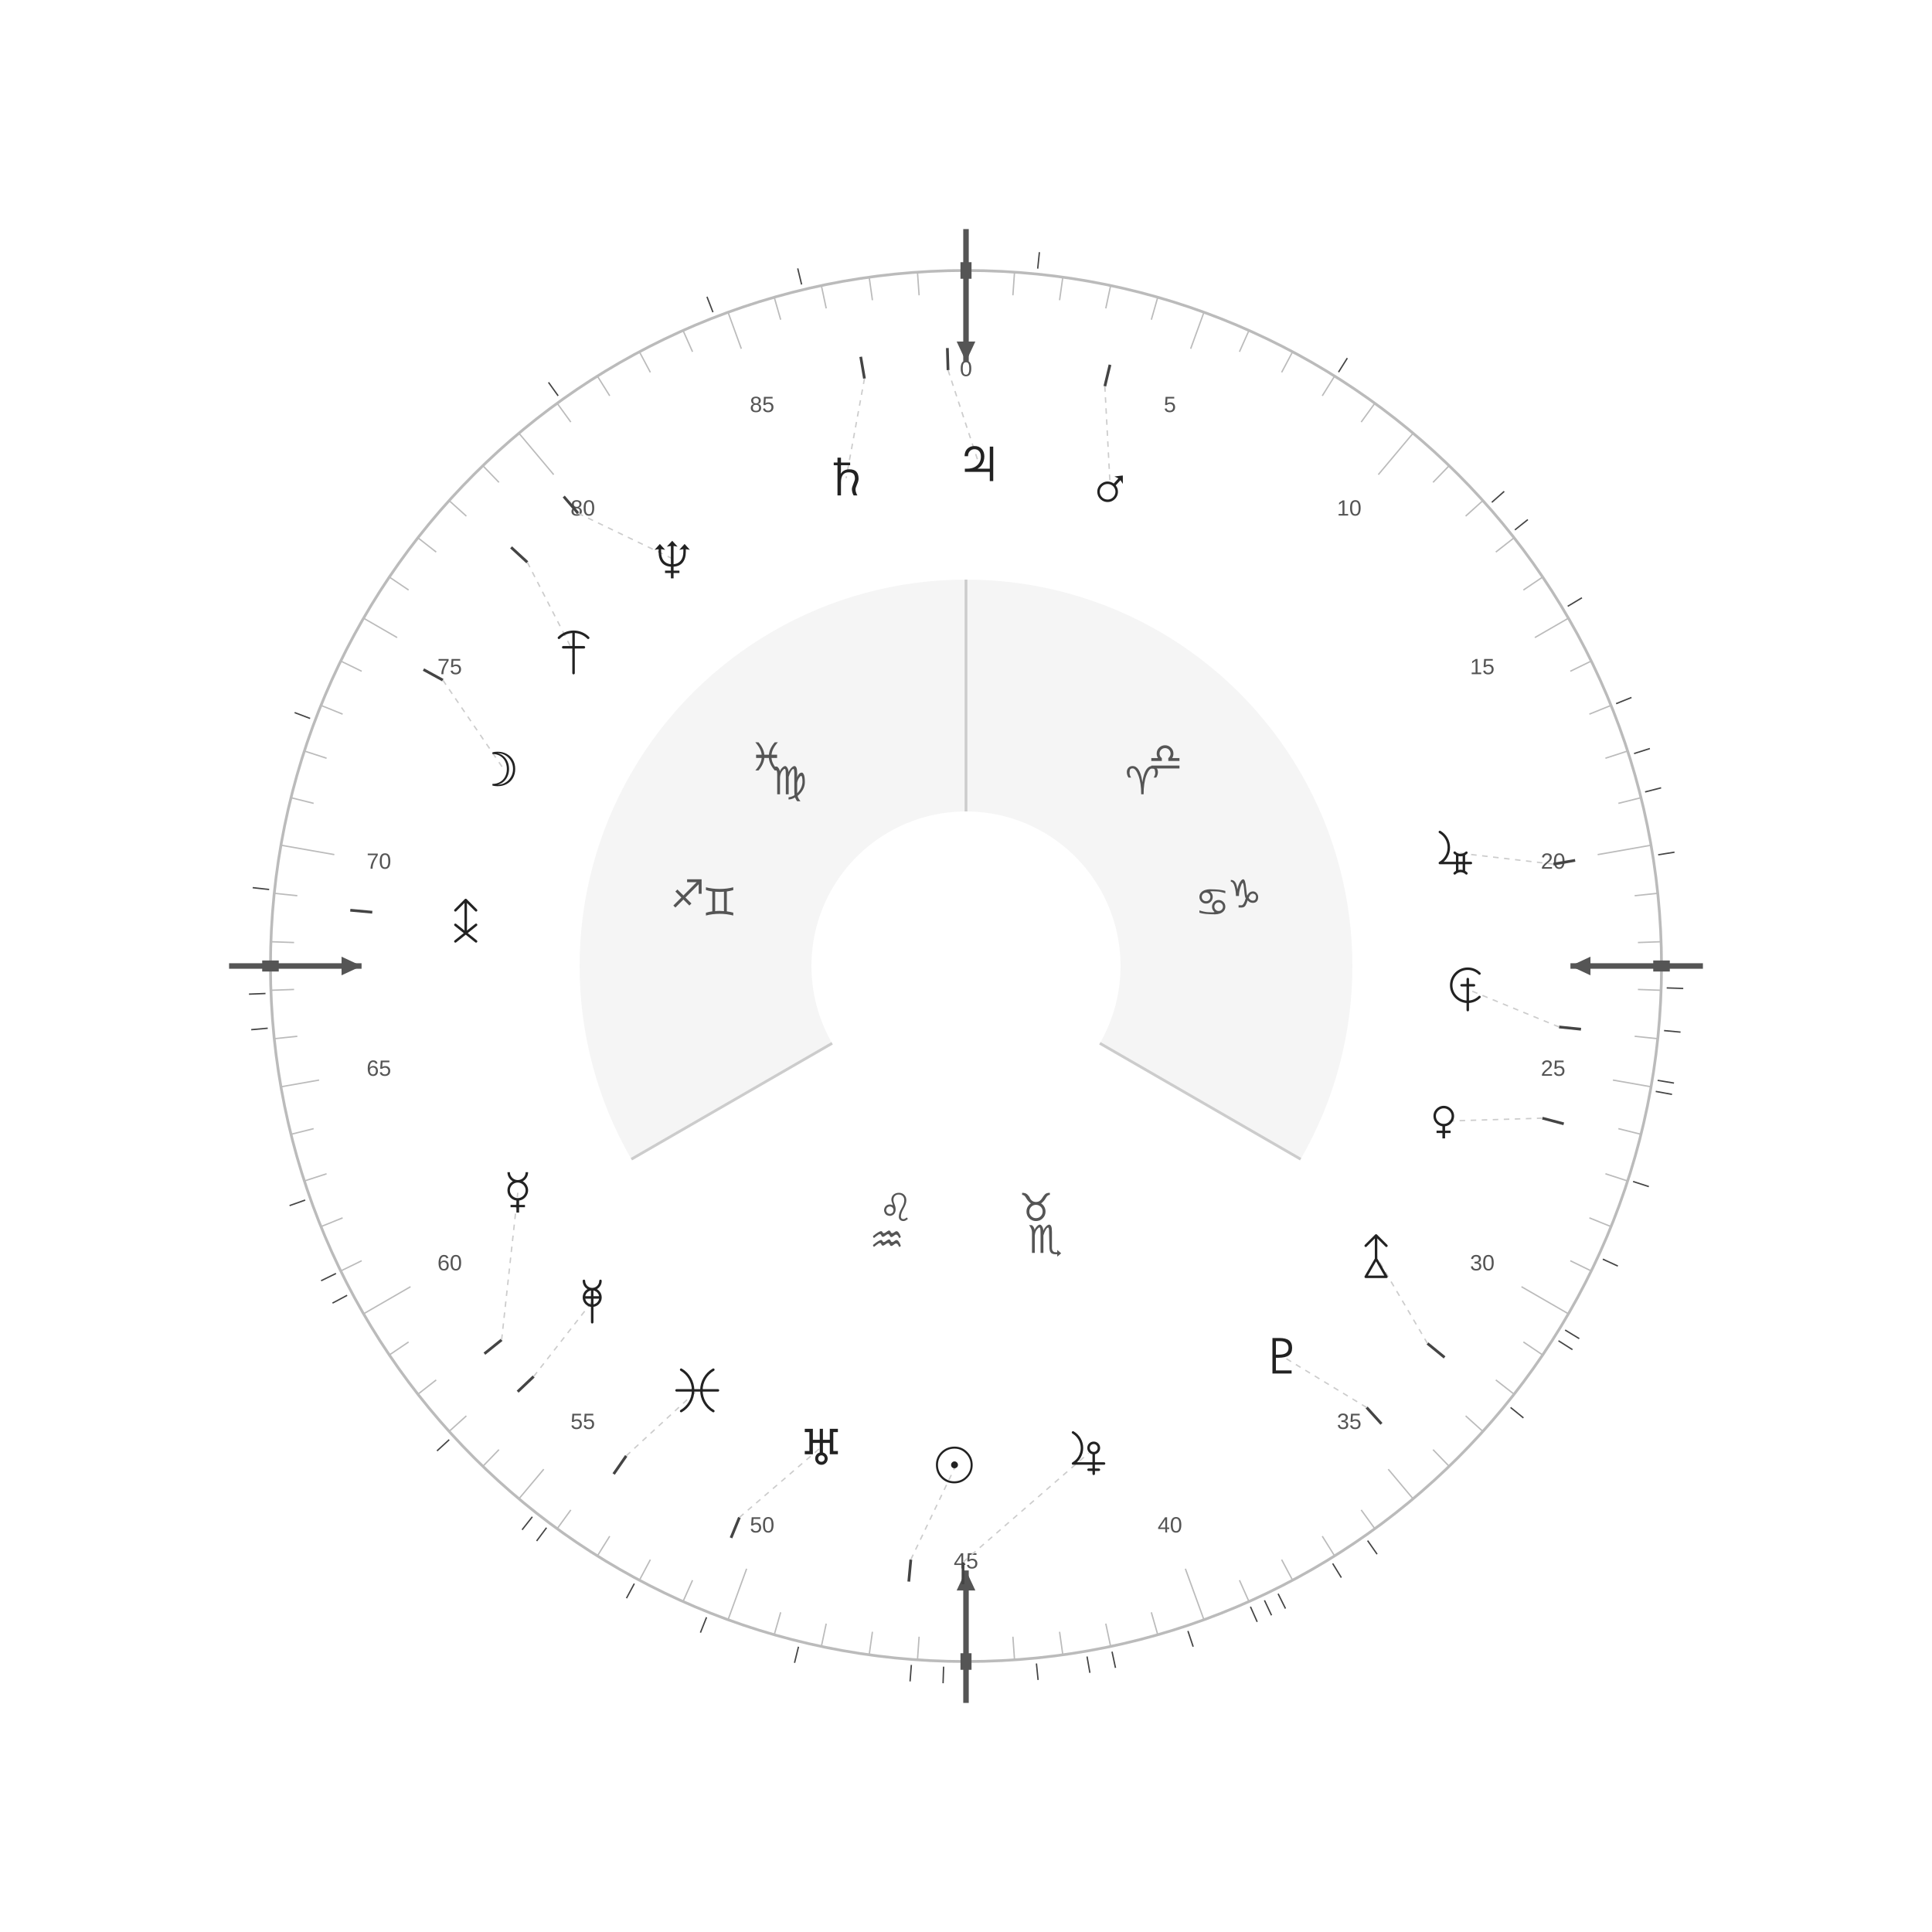
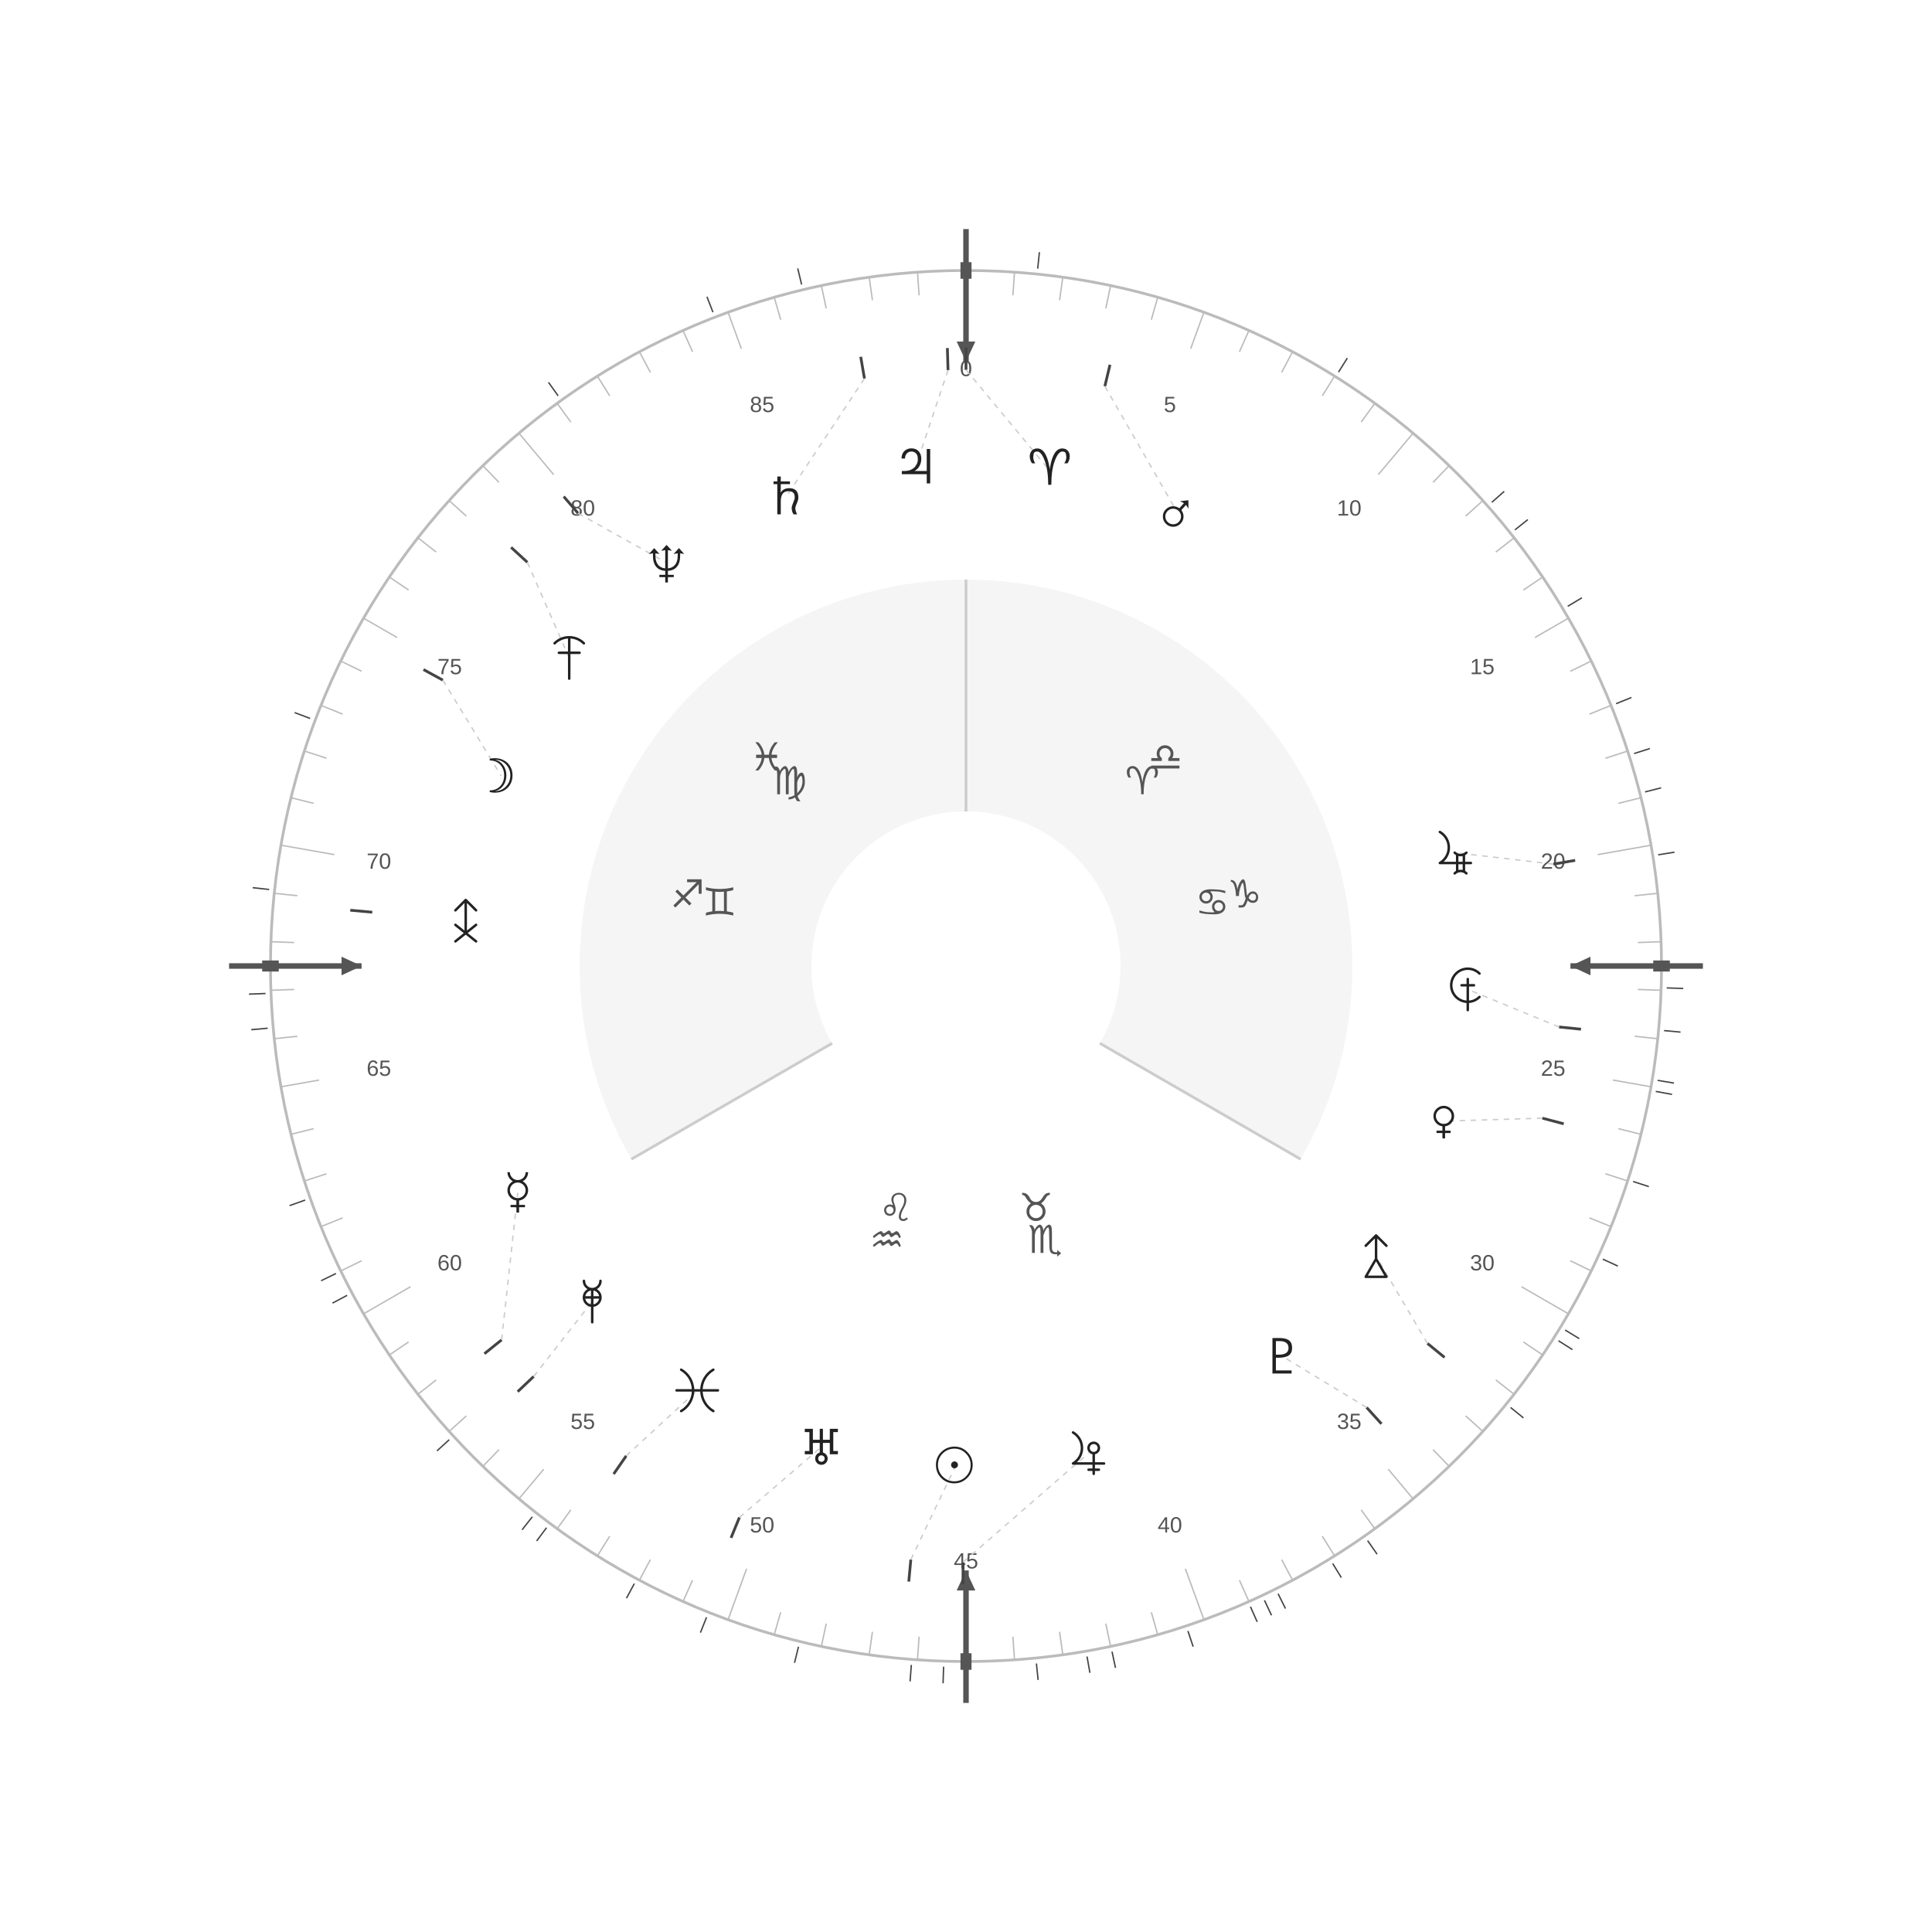
<svg xmlns="http://www.w3.org/2000/svg" baseProfile="full" height="700px" version="1.1" viewBox="0 0 700 700" width="700px">
  <defs />
  <rect fill="#FFFFFF" height="700px" width="700px" x="0" y="0" />
  <circle cx="350" cy="350" fill="none" r="252.0" stroke="#BBBBBB" stroke-width="1" />
  <path d="M 350.0 210.0 A 140.0 140.0 0 0 1 471.244 420.0 L 398.497 378.0 A 56.0 56.0 0 0 0 350.0 294.0 Z" fill="#F5F5F5" stroke="none" />
  <path d="M 471.244 420.0 A 140.0 140.0 0 0 1 228.756 420.0 L 301.503 378.0 A 56.0 56.0 0 0 0 398.497 378.0 Z" fill="#FFFFFF" stroke="none" />
  <path d="M 228.756 420.0 A 140.0 140.0 0 0 1 350.0 210.0 L 350.0 294.0 A 56.0 56.0 0 0 0 301.503 378.0 Z" fill="#F5F5F5" stroke="none" />
  <line stroke="#CCCCCC" stroke-width="1.0" x1="350.0" x2="350.0" y1="294.0" y2="210.0" />
  <line stroke="#CCCCCC" stroke-width="1.0" x1="398.497" x2="471.244" y1="378.0" y2="420.0" />
  <line stroke="#CCCCCC" stroke-width="1.0" x1="301.503" x2="228.756" y1="378.0" y2="420.0" />
  <text dominant-baseline="middle" fill="#555555" font-family="&quot;Symbola&quot;, &quot;Noto Sans Symbols&quot;, &quot;Apple Symbols&quot;, &quot;Segoe UI Symbol&quot;, serif" font-size="14px" text-anchor="middle" x="413.909" y="283.821">♈</text>
  <text dominant-baseline="middle" fill="#555555" font-family="&quot;Symbola&quot;, &quot;Noto Sans Symbols&quot;, &quot;Apple Symbols&quot;, &quot;Segoe UI Symbol&quot;, serif" font-size="14px" text-anchor="middle" x="439.267" y="327.743">♋</text>
  <text dominant-baseline="middle" fill="#555555" font-family="&quot;Symbola&quot;, &quot;Noto Sans Symbols&quot;, &quot;Apple Symbols&quot;, &quot;Segoe UI Symbol&quot;, serif" font-size="14px" text-anchor="middle" x="422.244" y="275.189">♎</text>
  <text dominant-baseline="middle" fill="#555555" font-family="&quot;Symbola&quot;, &quot;Noto Sans Symbols&quot;, &quot;Apple Symbols&quot;, &quot;Segoe UI Symbol&quot;, serif" font-size="14px" text-anchor="middle" x="450.911" y="324.84">♑</text>
  <text dominant-baseline="middle" fill="#555555" font-family="&quot;Symbola&quot;, &quot;Noto Sans Symbols&quot;, &quot;Apple Symbols&quot;, &quot;Segoe UI Symbol&quot;, serif" font-size="14px" text-anchor="middle" x="375.359" y="438.436">♉</text>
  <text dominant-baseline="middle" fill="#555555" font-family="&quot;Symbola&quot;, &quot;Noto Sans Symbols&quot;, &quot;Apple Symbols&quot;, &quot;Segoe UI Symbol&quot;, serif" font-size="14px" text-anchor="middle" x="324.641" y="438.436">♌</text>
  <text dominant-baseline="middle" fill="#555555" font-family="&quot;Symbola&quot;, &quot;Noto Sans Symbols&quot;, &quot;Apple Symbols&quot;, &quot;Segoe UI Symbol&quot;, serif" font-size="14px" text-anchor="middle" x="378.666" y="449.971">♏</text>
  <text dominant-baseline="middle" fill="#555555" font-family="&quot;Symbola&quot;, &quot;Noto Sans Symbols&quot;, &quot;Apple Symbols&quot;, &quot;Segoe UI Symbol&quot;, serif" font-size="14px" text-anchor="middle" x="321.334" y="449.971">♒</text>
  <text dominant-baseline="middle" fill="#555555" font-family="&quot;Symbola&quot;, &quot;Noto Sans Symbols&quot;, &quot;Apple Symbols&quot;, &quot;Segoe UI Symbol&quot;, serif" font-size="14px" text-anchor="middle" x="260.733" y="327.743">♊</text>
  <text dominant-baseline="middle" fill="#555555" font-family="&quot;Symbola&quot;, &quot;Noto Sans Symbols&quot;, &quot;Apple Symbols&quot;, &quot;Segoe UI Symbol&quot;, serif" font-size="14px" text-anchor="middle" x="286.091" y="283.821">♍</text>
  <text dominant-baseline="middle" fill="#555555" font-family="&quot;Symbola&quot;, &quot;Noto Sans Symbols&quot;, &quot;Apple Symbols&quot;, &quot;Segoe UI Symbol&quot;, serif" font-size="14px" text-anchor="middle" x="249.089" y="324.84">♐</text>
  <text dominant-baseline="middle" fill="#555555" font-family="&quot;Symbola&quot;, &quot;Noto Sans Symbols&quot;, &quot;Apple Symbols&quot;, &quot;Segoe UI Symbol&quot;, serif" font-size="14px" text-anchor="middle" x="277.756" y="275.189">♓</text>
  <line stroke="#BBBBBB" stroke-width="0.5" x1="350" x2="350" y1="117.6" y2="98.0" />
  <line stroke="#BBBBBB" stroke-width="0.5" x1="366.993" x2="367.579" y1="106.993" y2="98.614" />
  <line stroke="#BBBBBB" stroke-width="0.5" x1="383.903" x2="385.072" y1="108.771" y2="100.452" />
  <line stroke="#BBBBBB" stroke-width="0.5" x1="400.647" x2="402.394" y1="111.723" y2="103.507" />
  <line stroke="#BBBBBB" stroke-width="0.5" x1="417.145" x2="419.461" y1="115.837" y2="107.762" />
  <line stroke="#BBBBBB" stroke-width="0.5" x1="431.401" x2="436.189" y1="126.353" y2="113.197" />
  <line stroke="#BBBBBB" stroke-width="0.5" x1="449.081" x2="452.498" y1="127.46" y2="119.787" />
  <line stroke="#BBBBBB" stroke-width="0.5" x1="464.363" x2="468.307" y1="134.914" y2="127.497" />
  <line stroke="#BBBBBB" stroke-width="0.5" x1="479.088" x2="483.54" y1="143.415" y2="136.292" />
  <line stroke="#BBBBBB" stroke-width="0.5" x1="493.184" x2="498.122" y1="152.923" y2="146.128" />
  <line stroke="#BBBBBB" stroke-width="0.5" x1="499.384" x2="511.982" y1="171.971" y2="156.957" />
  <line stroke="#BBBBBB" stroke-width="0.5" x1="519.219" x2="525.054" y1="174.769" y2="168.726" />
  <line stroke="#BBBBBB" stroke-width="0.5" x1="531.03" x2="537.272" y1="187" y2="181.379" />
  <line stroke="#BBBBBB" stroke-width="0.5" x1="541.959" x2="548.579" y1="200.025" y2="194.853" />
  <line stroke="#BBBBBB" stroke-width="0.5" x1="551.954" x2="558.917" y1="213.781" y2="209.083" />
  <line stroke="#BBBBBB" stroke-width="0.5" x1="556.114" x2="568.238" y1="231" y2="224" />
  <line stroke="#BBBBBB" stroke-width="0.5" x1="568.946" x2="576.496" y1="243.213" y2="239.53" />
  <line stroke="#BBBBBB" stroke-width="0.5" x1="575.862" x2="583.65" y1="258.746" y2="255.599" />
  <line stroke="#BBBBBB" stroke-width="0.5" x1="581.677" x2="589.666" y1="274.723" y2="272.128" />
  <line stroke="#BBBBBB" stroke-width="0.5" x1="586.364" x2="594.515" y1="291.068" y2="289.036" />
  <line stroke="#BBBBBB" stroke-width="0.5" x1="578.869" x2="598.172" y1="309.644" y2="306.241" />
  <line stroke="#BBBBBB" stroke-width="0.5" x1="592.266" x2="600.62" y1="324.537" y2="323.659" />
  <line stroke="#BBBBBB" stroke-width="0.5" x1="593.452" x2="601.846" y1="341.498" y2="341.205" />
  <line stroke="#BBBBBB" stroke-width="0.5" x1="593.452" x2="601.846" y1="358.502" y2="358.795" />
  <line stroke="#BBBBBB" stroke-width="0.5" x1="592.266" x2="600.62" y1="375.463" y2="376.341" />
  <line stroke="#BBBBBB" stroke-width="0.5" x1="584.384" x2="598.172" y1="391.328" y2="393.759" />
  <line stroke="#BBBBBB" stroke-width="0.5" x1="586.364" x2="594.515" y1="408.932" y2="410.964" />
  <line stroke="#BBBBBB" stroke-width="0.5" x1="581.677" x2="589.666" y1="425.277" y2="427.872" />
  <line stroke="#BBBBBB" stroke-width="0.5" x1="575.862" x2="583.65" y1="441.254" y2="444.401" />
  <line stroke="#BBBBBB" stroke-width="0.5" x1="568.946" x2="576.496" y1="456.787" y2="460.47" />
  <line stroke="#BBBBBB" stroke-width="0.5" x1="551.264" x2="568.238" y1="466.2" y2="476.0" />
  <line stroke="#BBBBBB" stroke-width="0.5" x1="551.954" x2="558.917" y1="486.219" y2="490.917" />
  <line stroke="#BBBBBB" stroke-width="0.5" x1="541.959" x2="548.579" y1="499.975" y2="505.147" />
  <line stroke="#BBBBBB" stroke-width="0.5" x1="531.03" x2="537.272" y1="513" y2="518.621" />
  <line stroke="#BBBBBB" stroke-width="0.5" x1="519.219" x2="525.054" y1="525.231" y2="531.274" />
  <line stroke="#BBBBBB" stroke-width="0.5" x1="502.983" x2="511.982" y1="532.319" y2="543.043" />
  <line stroke="#BBBBBB" stroke-width="0.5" x1="493.184" x2="498.122" y1="547.077" y2="553.872" />
  <line stroke="#BBBBBB" stroke-width="0.5" x1="479.088" x2="483.54" y1="556.585" y2="563.708" />
  <line stroke="#BBBBBB" stroke-width="0.5" x1="464.363" x2="468.307" y1="565.086" y2="572.503" />
  <line stroke="#BBBBBB" stroke-width="0.5" x1="449.081" x2="452.498" y1="572.54" y2="580.213" />
  <line stroke="#BBBBBB" stroke-width="0.5" x1="429.485" x2="436.189" y1="568.385" y2="586.803" />
  <line stroke="#BBBBBB" stroke-width="0.5" x1="417.145" x2="419.461" y1="584.163" y2="592.238" />
  <line stroke="#BBBBBB" stroke-width="0.5" x1="400.647" x2="402.394" y1="588.277" y2="596.493" />
  <line stroke="#BBBBBB" stroke-width="0.5" x1="383.903" x2="385.072" y1="591.229" y2="599.548" />
  <line stroke="#BBBBBB" stroke-width="0.5" x1="366.993" x2="367.579" y1="593.007" y2="601.386" />
  <line stroke="#BBBBBB" stroke-width="0.5" x1="350.0" x2="350.0" y1="588.0" y2="602.0" />
  <line stroke="#BBBBBB" stroke-width="0.5" x1="333.007" x2="332.421" y1="593.007" y2="601.386" />
  <line stroke="#BBBBBB" stroke-width="0.5" x1="316.097" x2="314.928" y1="591.229" y2="599.548" />
  <line stroke="#BBBBBB" stroke-width="0.5" x1="299.353" x2="297.606" y1="588.277" y2="596.493" />
  <line stroke="#BBBBBB" stroke-width="0.5" x1="282.855" x2="280.539" y1="584.163" y2="592.238" />
  <line stroke="#BBBBBB" stroke-width="0.5" x1="270.515" x2="263.811" y1="568.385" y2="586.803" />
  <line stroke="#BBBBBB" stroke-width="0.5" x1="250.919" x2="247.502" y1="572.54" y2="580.213" />
  <line stroke="#BBBBBB" stroke-width="0.5" x1="235.637" x2="231.693" y1="565.086" y2="572.503" />
  <line stroke="#BBBBBB" stroke-width="0.5" x1="220.912" x2="216.46" y1="556.585" y2="563.708" />
  <line stroke="#BBBBBB" stroke-width="0.5" x1="206.816" x2="201.878" y1="547.077" y2="553.872" />
  <line stroke="#BBBBBB" stroke-width="0.5" x1="197.017" x2="188.018" y1="532.319" y2="543.043" />
  <line stroke="#BBBBBB" stroke-width="0.5" x1="180.781" x2="174.946" y1="525.231" y2="531.274" />
  <line stroke="#BBBBBB" stroke-width="0.5" x1="168.97" x2="162.728" y1="513" y2="518.621" />
  <line stroke="#BBBBBB" stroke-width="0.5" x1="158.041" x2="151.421" y1="499.975" y2="505.147" />
  <line stroke="#BBBBBB" stroke-width="0.5" x1="148.046" x2="141.083" y1="486.219" y2="490.917" />
  <line stroke="#BBBBBB" stroke-width="0.5" x1="148.736" x2="131.762" y1="466.2" y2="476.0" />
  <line stroke="#BBBBBB" stroke-width="0.5" x1="131.054" x2="123.504" y1="456.787" y2="460.47" />
  <line stroke="#BBBBBB" stroke-width="0.5" x1="124.138" x2="116.35" y1="441.254" y2="444.401" />
  <line stroke="#BBBBBB" stroke-width="0.5" x1="118.323" x2="110.334" y1="425.277" y2="427.872" />
  <line stroke="#BBBBBB" stroke-width="0.5" x1="113.636" x2="105.485" y1="408.932" y2="410.964" />
  <line stroke="#BBBBBB" stroke-width="0.5" x1="115.616" x2="101.828" y1="391.328" y2="393.759" />
  <line stroke="#BBBBBB" stroke-width="0.5" x1="107.734" x2="99.38" y1="375.463" y2="376.341" />
  <line stroke="#BBBBBB" stroke-width="0.5" x1="106.548" x2="98.154" y1="358.502" y2="358.795" />
  <line stroke="#BBBBBB" stroke-width="0.5" x1="106.548" x2="98.154" y1="341.498" y2="341.205" />
  <line stroke="#BBBBBB" stroke-width="0.5" x1="107.734" x2="99.38" y1="324.537" y2="323.659" />
  <line stroke="#BBBBBB" stroke-width="0.5" x1="121.131" x2="101.828" y1="309.644" y2="306.241" />
  <line stroke="#BBBBBB" stroke-width="0.5" x1="113.636" x2="105.485" y1="291.068" y2="289.036" />
  <line stroke="#BBBBBB" stroke-width="0.5" x1="118.323" x2="110.334" y1="274.723" y2="272.128" />
  <line stroke="#BBBBBB" stroke-width="0.5" x1="124.138" x2="116.35" y1="258.746" y2="255.599" />
  <line stroke="#BBBBBB" stroke-width="0.5" x1="131.054" x2="123.504" y1="243.213" y2="239.53" />
  <line stroke="#BBBBBB" stroke-width="0.5" x1="143.886" x2="131.762" y1="231" y2="224" />
  <line stroke="#BBBBBB" stroke-width="0.5" x1="148.046" x2="141.083" y1="213.781" y2="209.083" />
  <line stroke="#BBBBBB" stroke-width="0.5" x1="158.041" x2="151.421" y1="200.025" y2="194.853" />
  <line stroke="#BBBBBB" stroke-width="0.5" x1="168.97" x2="162.728" y1="187" y2="181.379" />
  <line stroke="#BBBBBB" stroke-width="0.5" x1="180.781" x2="174.946" y1="174.769" y2="168.726" />
  <line stroke="#BBBBBB" stroke-width="0.5" x1="200.616" x2="188.018" y1="171.971" y2="156.957" />
  <line stroke="#BBBBBB" stroke-width="0.5" x1="206.816" x2="201.878" y1="152.923" y2="146.128" />
  <line stroke="#BBBBBB" stroke-width="0.5" x1="220.912" x2="216.46" y1="143.415" y2="136.292" />
  <line stroke="#BBBBBB" stroke-width="0.5" x1="235.637" x2="231.693" y1="134.914" y2="127.497" />
  <line stroke="#BBBBBB" stroke-width="0.5" x1="250.919" x2="247.502" y1="127.46" y2="119.787" />
  <line stroke="#BBBBBB" stroke-width="0.5" x1="268.599" x2="263.811" y1="126.353" y2="113.197" />
  <line stroke="#BBBBBB" stroke-width="0.5" x1="282.855" x2="280.539" y1="115.837" y2="107.762" />
  <line stroke="#BBBBBB" stroke-width="0.5" x1="299.353" x2="297.606" y1="111.723" y2="103.507" />
  <line stroke="#BBBBBB" stroke-width="0.5" x1="316.097" x2="314.928" y1="108.771" y2="100.452" />
  <line stroke="#BBBBBB" stroke-width="0.5" x1="333.007" x2="332.421" y1="106.993" y2="98.614" />
  <text dominant-baseline="middle" fill="#555555" font-family="&quot;Arial&quot;, &quot;Helvetica&quot;, sans-serif" font-size="8px" text-anchor="middle" x="350" y="134.0">0</text>
  <text dominant-baseline="middle" fill="#555555" font-family="&quot;Arial&quot;, &quot;Helvetica&quot;, sans-serif" font-size="8px" text-anchor="middle" x="423.876" y="147.026">5</text>
  <text dominant-baseline="middle" fill="#555555" font-family="&quot;Arial&quot;, &quot;Helvetica&quot;, sans-serif" font-size="8px" text-anchor="middle" x="488.842" y="184.534">10</text>
  <text dominant-baseline="middle" fill="#555555" font-family="&quot;Arial&quot;, &quot;Helvetica&quot;, sans-serif" font-size="8px" text-anchor="middle" x="537.061" y="242">15</text>
  <text dominant-baseline="middle" fill="#555555" font-family="&quot;Arial&quot;, &quot;Helvetica&quot;, sans-serif" font-size="8px" text-anchor="middle" x="562.718" y="312.492">20</text>
  <text dominant-baseline="middle" fill="#555555" font-family="&quot;Arial&quot;, &quot;Helvetica&quot;, sans-serif" font-size="8px" text-anchor="middle" x="562.718" y="387.508">25</text>
  <text dominant-baseline="middle" fill="#555555" font-family="&quot;Arial&quot;, &quot;Helvetica&quot;, sans-serif" font-size="8px" text-anchor="middle" x="537.061" y="458.0">30</text>
  <text dominant-baseline="middle" fill="#555555" font-family="&quot;Arial&quot;, &quot;Helvetica&quot;, sans-serif" font-size="8px" text-anchor="middle" x="488.842" y="515.466">35</text>
  <text dominant-baseline="middle" fill="#555555" font-family="&quot;Arial&quot;, &quot;Helvetica&quot;, sans-serif" font-size="8px" text-anchor="middle" x="423.876" y="552.974">40</text>
  <text dominant-baseline="middle" fill="#555555" font-family="&quot;Arial&quot;, &quot;Helvetica&quot;, sans-serif" font-size="8px" text-anchor="middle" x="350.0" y="566.0">45</text>
  <text dominant-baseline="middle" fill="#555555" font-family="&quot;Arial&quot;, &quot;Helvetica&quot;, sans-serif" font-size="8px" text-anchor="middle" x="276.124" y="552.974">50</text>
  <text dominant-baseline="middle" fill="#555555" font-family="&quot;Arial&quot;, &quot;Helvetica&quot;, sans-serif" font-size="8px" text-anchor="middle" x="211.158" y="515.466">55</text>
  <text dominant-baseline="middle" fill="#555555" font-family="&quot;Arial&quot;, &quot;Helvetica&quot;, sans-serif" font-size="8px" text-anchor="middle" x="162.939" y="458.0">60</text>
  <text dominant-baseline="middle" fill="#555555" font-family="&quot;Arial&quot;, &quot;Helvetica&quot;, sans-serif" font-size="8px" text-anchor="middle" x="137.282" y="387.508">65</text>
  <text dominant-baseline="middle" fill="#555555" font-family="&quot;Arial&quot;, &quot;Helvetica&quot;, sans-serif" font-size="8px" text-anchor="middle" x="137.282" y="312.492">70</text>
  <text dominant-baseline="middle" fill="#555555" font-family="&quot;Arial&quot;, &quot;Helvetica&quot;, sans-serif" font-size="8px" text-anchor="middle" x="162.939" y="242">75</text>
  <text dominant-baseline="middle" fill="#555555" font-family="&quot;Arial&quot;, &quot;Helvetica&quot;, sans-serif" font-size="8px" text-anchor="middle" x="211.158" y="184.534">80</text>
  <text dominant-baseline="middle" fill="#555555" font-family="&quot;Arial&quot;, &quot;Helvetica&quot;, sans-serif" font-size="8px" text-anchor="middle" x="276.124" y="147.026">85</text>
  <line stroke="#555555" stroke-width="2.0" x1="350" x2="350" y1="131.0" y2="83.0" />
  <polygon fill="#555555" points="350,131.0 353.381,123.75 346.619,123.75" />
  <line stroke="#555555" stroke-width="4.0" x1="350" x2="350" y1="101.0" y2="95.0" />
  <line stroke="#555555" stroke-width="2.0" x1="569.0" x2="617.0" y1="350.0" y2="350.0" />
  <polygon fill="#555555" points="569.0,350.0 576.25,353.381 576.25,346.619" />
  <line stroke="#555555" stroke-width="4.0" x1="599.0" x2="605.0" y1="350.0" y2="350.0" />
  <line stroke="#555555" stroke-width="2.0" x1="350.0" x2="350.0" y1="569.0" y2="617.0" />
  <polygon fill="#555555" points="350.0,569.0 346.619,576.25 353.381,576.25" />
  <line stroke="#555555" stroke-width="4.0" x1="350.0" x2="350.0" y1="599.0" y2="605.0" />
  <line stroke="#555555" stroke-width="2.0" x1="131.0" x2="83.0" y1="350.0" y2="350" />
  <polygon fill="#555555" points="131.0,350.0 123.75,346.619 123.75,353.381" />
  <line stroke="#555555" stroke-width="4.0" x1="101.0" x2="95.0" y1="350" y2="350" />
+   <line stroke="#444444" stroke-width="1.0" x1="350" x2="350" y1="134.0" y2="126.0" />
+   <line stroke="#CCCCCC" stroke-dasharray="2,2" stroke-width="0.5" x1="350" x2="380.352" y1="134.0" y2="170.549" />
+   <text dominant-baseline="middle" fill="#222222" font-family="&quot;Symbola&quot;, &quot;Noto Sans Symbols&quot;, &quot;Apple Symbols&quot;, &quot;Segoe UI Symbol&quot;, serif" font-size="18px" text-anchor="middle" x="380.352" y="170.549">♈</text>
  <line stroke="#444444" stroke-width="1.0" x1="400.307" x2="402.17" y1="139.94" y2="132.16" />
-   <line stroke="#CCCCCC" stroke-dasharray="2,2" stroke-width="0.5" x1="400.307" x2="402.203" y1="139.94" y2="175.647" />
-   <text dominant-baseline="middle" fill="#222222" font-family="&quot;Symbola&quot;, &quot;Noto Sans Symbols&quot;, &quot;Apple Symbols&quot;, &quot;Segoe UI Symbol&quot;, serif" font-size="18px" text-anchor="middle" x="402.203" y="175.647">♂</text>
+   <line stroke="#CCCCCC" stroke-dasharray="2,2" stroke-width="0.5" x1="400.307" x2="425.96" y1="139.94" y2="184.609" />
+   <text dominant-baseline="middle" fill="#222222" font-family="&quot;Symbola&quot;, &quot;Noto Sans Symbols&quot;, &quot;Apple Symbols&quot;, &quot;Segoe UI Symbol&quot;, serif" font-size="18px" text-anchor="middle" x="425.96" y="184.609">♂</text>
  <line stroke="#444444" stroke-width="1.0" x1="562.823" x2="570.706" y1="313.091" y2="311.724" />
  <line stroke="#CCCCCC" stroke-dasharray="2,2" stroke-width="0.5" x1="562.823" x2="527.308" y1="313.091" y2="308.939" />
  <svg height="18.0" viewBox="0 0 12 12" width="18.0" x="518.308" y="299.939">
    <defs />
    <path d="M5.835 5.999c.362.362.862.585 1.415.585S8.303 6.361 8.665 6m-2.83 5a1.994 1.994 0 0 1 1.415-.585c.553 0 1.053.223 1.415.585m-2.226-.426V6.42m1.622 4.155V6.42M2.25 1a4.33 4.33 0 0 1 0 7.5h7.5" fill="none" stroke="#222222" stroke-linecap="round" stroke-linejoin="round" stroke-width="0.6" />
  </svg>
  <line stroke="#444444" stroke-width="1.0" x1="564.868" x2="572.826" y1="372.089" y2="372.907" />
  <line stroke="#CCCCCC" stroke-dasharray="2,2" stroke-width="0.5" x1="564.868" x2="531.802" y1="372.089" y2="358.477" />
  <svg height="18.0" viewBox="0 0 12 12" width="18.0" x="522.802" y="349.477">
    <defs />
    <path d="M8.828 2.172A3.988 3.988 0 0 0 6 1C3.793 1 2 2.793 2 5s1.793 4 4 4a3.988 3.988 0 0 0 2.828-1.172M6 11V3.5M4.5 5h3" fill="none" stroke="#222222" stroke-linecap="round" stroke-linejoin="round" stroke-width="0.6" />
  </svg>
  <line stroke="#444444" stroke-width="1.0" x1="558.844" x2="566.579" y1="405.137" y2="407.179" />
  <line stroke="#CCCCCC" stroke-dasharray="2,2" stroke-width="0.5" x1="558.844" x2="523.103" y1="405.137" y2="406.208" />
  <text dominant-baseline="middle" fill="#222222" font-family="&quot;Symbola&quot;, &quot;Noto Sans Symbols&quot;, &quot;Apple Symbols&quot;, &quot;Segoe UI Symbol&quot;, serif" font-size="18px" text-anchor="middle" x="523.103" y="406.208">♀</text>
  <line stroke="#444444" stroke-width="1.0" x1="517.199" x2="523.391" y1="486.75" y2="491.815" />
  <line stroke="#CCCCCC" stroke-dasharray="2,2" stroke-width="0.5" x1="517.199" x2="498.575" y1="486.75" y2="455.116" />
  <svg height="18.0" viewBox="0 0 12 12" width="18.0" x="489.575" y="446.116">
    <defs />
    <path d="M3.5 3.5 6 1l2.5 2.5M6 1v5.67L8.5 11h-5L6 6.67" fill="none" stroke="#222222" stroke-linecap="round" stroke-linejoin="round" stroke-width="0.6" />
  </svg>
  <line stroke="#444444" stroke-width="1.0" x1="495.154" x2="500.53" y1="509.957" y2="515.882" />
  <line stroke="#CCCCCC" stroke-dasharray="2,2" stroke-width="0.5" x1="495.154" x2="464.591" y1="509.957" y2="491.396" />
  <text dominant-baseline="middle" fill="#222222" font-family="&quot;Symbola&quot;, &quot;Noto Sans Symbols&quot;, &quot;Apple Symbols&quot;, &quot;Segoe UI Symbol&quot;, serif" font-size="18px" text-anchor="middle" x="464.591" y="491.396">♇</text>
  <line stroke="#444444" stroke-width="1.0" x1="348.941" x2="348.902" y1="565.997" y2="573.997" />
  <line stroke="#CCCCCC" stroke-dasharray="2,2" stroke-width="0.5" x1="348.941" x2="394.397" y1="565.997" y2="526.502" />
  <svg height="18.0" viewBox="0 0 12 12" width="18.0" x="385.397" y="517.502">
    <defs />
    <path d="M6 10h2.5m0-5.25a1.25 1.25 0 1 0-2.5 0C6 5.442 6.559 6 7.25 6S8.5 5.442 8.5 4.75zM2.25 1a4.33 4.33 0 0 1 0 7.5h7.5M7.25 6v5" fill="none" stroke="#222222" stroke-linecap="round" stroke-linejoin="round" stroke-width="0.6" />
  </svg>
  <line stroke="#444444" stroke-width="1.0" x1="330.008" x2="329.268" y1="565.073" y2="573.038" />
  <line stroke="#CCCCCC" stroke-dasharray="2,2" stroke-width="0.5" x1="330.008" x2="345.837" y1="565.073" y2="531.952" />
  <text dominant-baseline="middle" fill="#222222" font-family="&quot;Symbola&quot;, &quot;Noto Sans Symbols&quot;, &quot;Apple Symbols&quot;, &quot;Segoe UI Symbol&quot;, serif" font-size="18px" text-anchor="middle" x="345.837" y="531.952">☉</text>
  <line stroke="#444444" stroke-width="1.0" x1="267.905" x2="264.864" y1="549.791" y2="557.191" />
  <line stroke="#CCCCCC" stroke-dasharray="2,2" stroke-width="0.5" x1="267.905" x2="297.585" y1="549.791" y2="524.289" />
  <text dominant-baseline="middle" fill="#222222" font-family="&quot;Symbola&quot;, &quot;Noto Sans Symbols&quot;, &quot;Apple Symbols&quot;, &quot;Segoe UI Symbol&quot;, serif" font-size="18px" text-anchor="middle" x="297.585" y="524.289">♅</text>
  <line stroke="#444444" stroke-width="1.0" x1="226.895" x2="222.336" y1="527.486" y2="534.059" />
  <line stroke="#CCCCCC" stroke-dasharray="2,2" stroke-width="0.5" x1="226.895" x2="252.626" y1="527.486" y2="503.761" />
  <svg height="18.0" viewBox="0 0 12 12" width="18.0" x="243.626" y="494.761">
    <defs />
    <path d="M2.113 11A5.776 5.776 0 0 0 5 6a5.776 5.776 0 0 0-2.887-5m7.773 10A5.776 5.776 0 0 1 7 6a5.776 5.776 0 0 1 2.886-5M1 6h10" fill="none" stroke="#222222" stroke-linecap="round" stroke-linejoin="round" stroke-width="0.6" />
  </svg>
  <line stroke="#444444" stroke-width="1.0" x1="193.357" x2="187.555" y1="498.724" y2="504.232" />
  <line stroke="#CCCCCC" stroke-dasharray="2,2" stroke-width="0.5" x1="193.357" x2="214.566" y1="498.724" y2="471.58" />
  <svg height="18.0" viewBox="0 0 12 12" width="18.0" x="205.566" y="462.58">
    <defs />
    <path d="M6 11V3M4 5h4m0 0a1.999 1.999 0 1 0-4 0 1.999 1.999 0 1 0 4 0ZM4 1a1.999 1.999 0 1 0 4 0" fill="none" stroke="#222222" stroke-linecap="round" stroke-linejoin="round" stroke-width="0.6" />
  </svg>
  <line stroke="#444444" stroke-width="1.0" x1="181.748" x2="175.517" y1="485.453" y2="490.469" />
  <line stroke="#CCCCCC" stroke-dasharray="2,2" stroke-width="0.5" x1="181.748" x2="187.601" y1="485.453" y2="432.162" />
  <text dominant-baseline="middle" fill="#222222" font-family="&quot;Symbola&quot;, &quot;Noto Sans Symbols&quot;, &quot;Apple Symbols&quot;, &quot;Segoe UI Symbol&quot;, serif" font-size="18px" text-anchor="middle" x="187.601" y="432.162">☿</text>
  <line stroke="#444444" stroke-width="1.0" x1="134.881" x2="126.913" y1="330.515" y2="329.793" />
  <svg height="18.0" viewBox="0 0 12 12" width="18.0" x="159.742" y="324.582">
    <defs />
    <path d="m3.5 7 5 4m-5 0 5-4m-5-3.5L6 1l2.5 2.5M6 9V1" fill="none" stroke="#222222" stroke-linecap="round" stroke-linejoin="round" stroke-width="0.6" />
  </svg>
  <line stroke="#444444" stroke-width="1.0" x1="160.45" x2="153.43" y1="246.429" y2="242.593" />
-   <line stroke="#CCCCCC" stroke-dasharray="2,2" stroke-width="0.5" x1="160.45" x2="182.533" y1="246.429" y2="278.734" />
-   <text dominant-baseline="middle" fill="#222222" font-family="&quot;Symbola&quot;, &quot;Noto Sans Symbols&quot;, &quot;Apple Symbols&quot;, &quot;Segoe UI Symbol&quot;, serif" font-size="18px" text-anchor="middle" x="182.533" y="278.734">☽</text>
+   <line stroke="#CCCCCC" stroke-dasharray="2,2" stroke-width="0.5" x1="160.45" x2="181.555" y1="246.429" y2="281.079" />
+   <text dominant-baseline="middle" fill="#222222" font-family="&quot;Symbola&quot;, &quot;Noto Sans Symbols&quot;, &quot;Apple Symbols&quot;, &quot;Segoe UI Symbol&quot;, serif" font-size="18px" text-anchor="middle" x="181.555" y="281.079">☽</text>
  <line stroke="#444444" stroke-width="1.0" x1="191.065" x2="185.179" y1="203.727" y2="198.31" />
-   <line stroke="#CCCCCC" stroke-dasharray="2,2" stroke-width="0.5" x1="191.065" x2="207.811" y1="203.727" y2="236.394" />
-   <svg height="18.0" viewBox="0 0 12 12" width="18.0" x="198.811" y="227.394">
+   <line stroke="#CCCCCC" stroke-dasharray="2,2" stroke-width="0.5" x1="191.065" x2="206.239" y1="203.727" y2="238.39" />
+   <svg height="18.0" viewBox="0 0 12 12" width="18.0" x="197.239" y="229.39">
    <defs />
    <path d="M3.5 4.75h5M6 11V1m3.536 1.464A4.984 4.984 0 0 0 6 1c-1.38 0-2.63.56-3.536 1.464" fill="none" stroke="#222222" stroke-linecap="round" stroke-linejoin="round" stroke-width="0.6" />
  </svg>
  <line stroke="#444444" stroke-width="1.0" x1="209.457" x2="204.252" y1="185.977" y2="179.902" />
-   <line stroke="#CCCCCC" stroke-dasharray="2,2" stroke-width="0.5" x1="209.457" x2="243.559" y1="185.977" y2="202.371" />
-   <text dominant-baseline="middle" fill="#222222" font-family="&quot;Symbola&quot;, &quot;Noto Sans Symbols&quot;, &quot;Apple Symbols&quot;, &quot;Segoe UI Symbol&quot;, serif" font-size="18px" text-anchor="middle" x="243.559" y="202.371">♆</text>
+   <line stroke="#CCCCCC" stroke-dasharray="2,2" stroke-width="0.5" x1="209.457" x2="241.509" y1="185.977" y2="203.871" />
+   <text dominant-baseline="middle" fill="#222222" font-family="&quot;Symbola&quot;, &quot;Noto Sans Symbols&quot;, &quot;Apple Symbols&quot;, &quot;Segoe UI Symbol&quot;, serif" font-size="18px" text-anchor="middle" x="241.509" y="203.871">♆</text>
  <line stroke="#444444" stroke-width="1.0" x1="313.214" x2="311.852" y1="137.155" y2="129.272" />
-   <line stroke="#CCCCCC" stroke-dasharray="2,2" stroke-width="0.5" x1="313.214" x2="306.57" y1="137.155" y2="173.258" />
-   <text dominant-baseline="middle" fill="#222222" font-family="&quot;Symbola&quot;, &quot;Noto Sans Symbols&quot;, &quot;Apple Symbols&quot;, &quot;Segoe UI Symbol&quot;, serif" font-size="18px" text-anchor="middle" x="306.57" y="173.258">♄</text>
+   <line stroke="#CCCCCC" stroke-dasharray="2,2" stroke-width="0.5" x1="313.214" x2="284.761" y1="137.155" y2="180.095" />
+   <text dominant-baseline="middle" fill="#222222" font-family="&quot;Symbola&quot;, &quot;Noto Sans Symbols&quot;, &quot;Apple Symbols&quot;, &quot;Segoe UI Symbol&quot;, serif" font-size="18px" text-anchor="middle" x="284.761" y="180.095">♄</text>
  <line stroke="#444444" stroke-width="1.0" x1="343.492" x2="343.251" y1="134.098" y2="126.102" />
-   <line stroke="#CCCCCC" stroke-dasharray="2,2" stroke-width="0.5" x1="343.492" x2="354.68" y1="134.098" y2="168.06" />
-   <text dominant-baseline="middle" fill="#222222" font-family="&quot;Symbola&quot;, &quot;Noto Sans Symbols&quot;, &quot;Apple Symbols&quot;, &quot;Segoe UI Symbol&quot;, serif" font-size="18px" text-anchor="middle" x="354.68" y="168.06">♃</text>
+   <line stroke="#CCCCCC" stroke-dasharray="2,2" stroke-width="0.5" x1="343.492" x2="331.84" y1="134.098" y2="168.908" />
+   <text dominant-baseline="middle" fill="#222222" font-family="&quot;Symbola&quot;, &quot;Noto Sans Symbols&quot;, &quot;Apple Symbols&quot;, &quot;Segoe UI Symbol&quot;, serif" font-size="18px" text-anchor="middle" x="331.84" y="168.908">♃</text>
  <line stroke="#444444" stroke-width="0.5" x1="375.98" x2="376.594" y1="97.332" y2="91.364" />
  <line stroke="#444444" stroke-width="0.5" x1="484.971" x2="488.159" y1="134.828" y2="129.745" />
  <line stroke="#444444" stroke-width="0.5" x1="540.508" x2="545.008" y1="182.004" y2="178.035" />
  <line stroke="#444444" stroke-width="0.5" x1="548.869" x2="553.566" y1="191.99" y2="188.257" />
  <line stroke="#444444" stroke-width="0.5" x1="568.014" x2="573.164" y1="219.669" y2="216.591" />
  <line stroke="#444444" stroke-width="0.5" x1="585.547" x2="591.111" y1="254.955" y2="252.71" />
  <line stroke="#444444" stroke-width="0.5" x1="592.056" x2="597.774" y1="273.027" y2="271.209" />
  <line stroke="#444444" stroke-width="0.5" x1="596.045" x2="601.857" y1="286.931" y2="285.441" />
  <line stroke="#444444" stroke-width="0.5" x1="600.784" x2="606.708" y1="309.711" y2="308.759" />
  <line stroke="#444444" stroke-width="0.5" x1="603.876" x2="609.873" y1="357.943" y2="358.13" />
  <line stroke="#444444" stroke-width="0.5" x1="602.92" x2="608.894" y1="373.401" y2="373.954" />
  <line stroke="#444444" stroke-width="0.5" x1="600.597" x2="606.517" y1="391.438" y2="392.417" />
  <line stroke="#444444" stroke-width="0.5" x1="599.902" x2="605.805" y1="395.441" y2="396.514" />
  <line stroke="#444444" stroke-width="0.5" x1="591.701" x2="597.41" y1="428.082" y2="429.926" />
  <line stroke="#444444" stroke-width="0.5" x1="580.727" x2="586.177" y1="456.213" y2="458.722" />
  <line stroke="#444444" stroke-width="0.5" x1="567.071" x2="572.198" y1="481.895" y2="485.011" />
  <line stroke="#444444" stroke-width="0.5" x1="564.659" x2="569.729" y1="485.785" y2="488.993" />
  <line stroke="#444444" stroke-width="0.5" x1="547.31" x2="551.971" y1="509.952" y2="513.731" />
  <line stroke="#444444" stroke-width="0.5" x1="495.507" x2="498.944" y1="558.191" y2="563.109" />
  <line stroke="#444444" stroke-width="0.5" x1="482.855" x2="485.993" y1="566.485" y2="571.598" />
  <line stroke="#444444" stroke-width="0.5" x1="463.082" x2="465.753" y1="577.439" y2="582.812" />
  <line stroke="#444444" stroke-width="0.5" x1="458.142" x2="460.697" y1="579.829" y2="585.258" />
  <line stroke="#444444" stroke-width="0.5" x1="453.067" x2="455.502" y1="582.149" y2="587.633" />
  <line stroke="#444444" stroke-width="0.5" x1="430.41" x2="432.309" y1="590.936" y2="596.628" />
  <line stroke="#444444" stroke-width="0.5" x1="402.911" x2="404.161" y1="598.428" y2="604.296" />
  <line stroke="#444444" stroke-width="0.5" x1="393.854" x2="394.89" y1="600.186" y2="606.095" />
  <line stroke="#444444" stroke-width="0.5" x1="375.519" x2="376.121" y1="602.715" y2="608.684" />
  <line stroke="#444444" stroke-width="0.5" x1="341.883" x2="341.691" y1="603.87" y2="609.867" />
  <line stroke="#444444" stroke-width="0.5" x1="330.2" x2="329.733" y1="603.227" y2="609.209" />
  <line stroke="#444444" stroke-width="0.5" x1="289.308" x2="287.874" y1="596.642" y2="602.469" />
  <line stroke="#444444" stroke-width="0.5" x1="255.999" x2="253.778" y1="585.966" y2="591.54" />
  <line stroke="#444444" stroke-width="0.5" x1="229.827" x2="226.988" y1="573.773" y2="579.059" />
  <line stroke="#444444" stroke-width="0.5" x1="198.022" x2="194.432" y1="553.516" y2="558.323" />
  <line stroke="#444444" stroke-width="0.5" x1="192.872" x2="189.16" y1="549.566" y2="554.28" />
  <line stroke="#444444" stroke-width="0.5" x1="162.756" x2="158.333" y1="521.627" y2="525.681" />
  <line stroke="#444444" stroke-width="0.5" x1="125.77" x2="120.473" y1="469.318" y2="472.137" />
  <line stroke="#444444" stroke-width="0.5" x1="121.733" x2="116.341" y1="461.402" y2="464.033" />
  <line stroke="#444444" stroke-width="0.5" x1="110.576" x2="104.92" y1="434.807" y2="436.81" />
  <line stroke="#444444" stroke-width="0.5" x1="97.002" x2="91.026" y1="372.543" y2="373.076" />
  <line stroke="#444444" stroke-width="0.5" x1="96.195" x2="90.2" y1="359.961" y2="360.196" />
  <line stroke="#444444" stroke-width="0.5" x1="97.518" x2="91.553" y1="322.276" y2="321.621" />
  <line stroke="#444444" stroke-width="0.5" x1="112.365" x2="106.751" y1="260.304" y2="258.185" />
  <line stroke="#444444" stroke-width="0.5" x1="202.225" x2="198.735" y1="143.412" y2="138.532" />
  <line stroke="#444444" stroke-width="0.5" x1="258.316" x2="256.151" y1="113.124" y2="107.529" />
  <line stroke="#444444" stroke-width="0.5" x1="290.439" x2="289.032" y1="103.082" y2="97.249" />
</svg>
